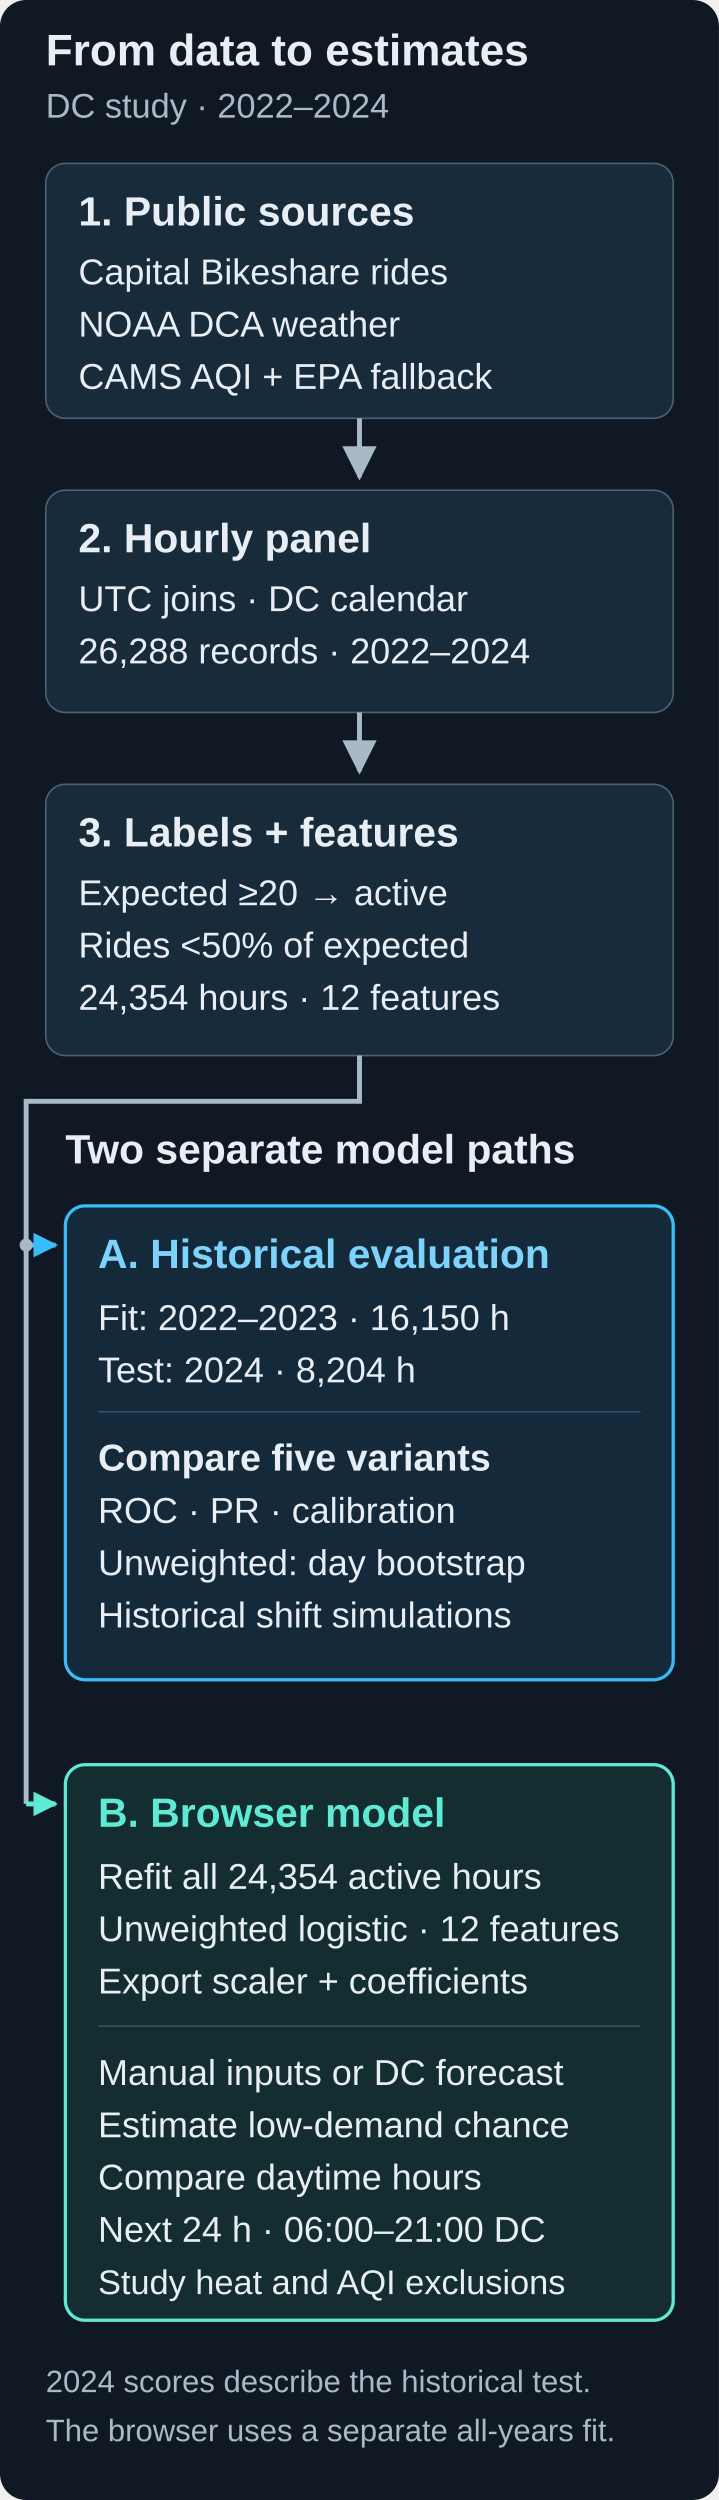
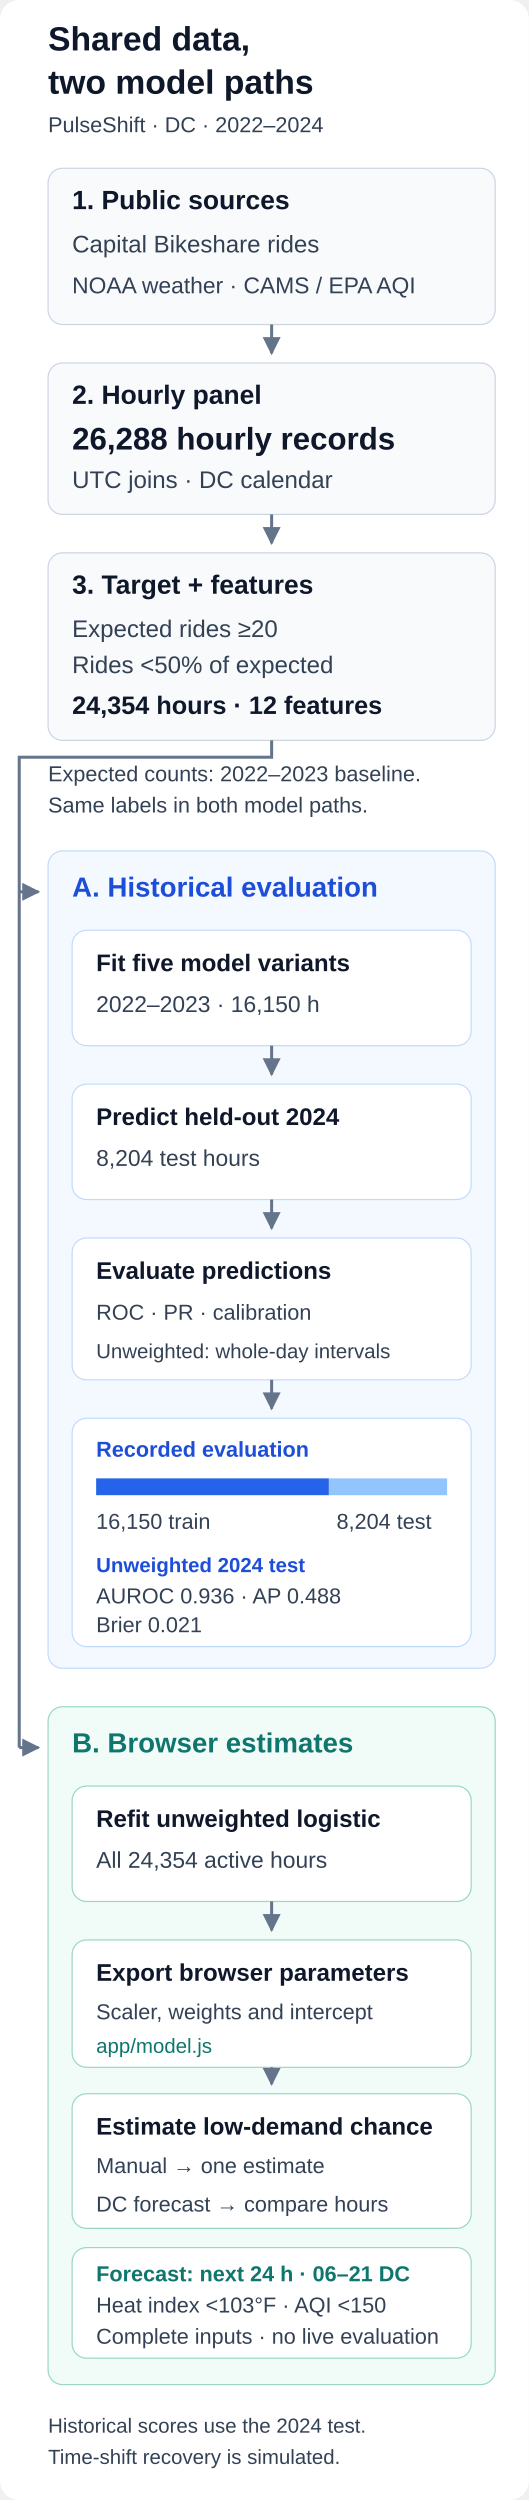
- <svg xmlns="http://www.w3.org/2000/svg" width="440" height="1530" viewBox="0 0 440 1530" role="img" aria-labelledby="title description">
+ <svg xmlns="http://www.w3.org/2000/svg" width="440" height="2080" viewBox="0 0 440 2080" role="img" aria-labelledby="title description">
  <defs>
-     <marker id="arrow" viewBox="0 0 10 10" refX="9" refY="5" markerWidth="7" markerHeight="7" orient="auto">
-       <path d="M0 0 L10 5 L0 10 Z" fill="#a8b9c8" />
-     </marker>
-     <marker id="research-arrow" viewBox="0 0 10 10" refX="9" refY="5" markerWidth="5" markerHeight="5" orient="auto">
-       <path d="M0 0 L10 5 L0 10 Z" fill="#38bdf8" />
-     </marker>
-     <marker id="browser-arrow" viewBox="0 0 10 10" refX="9" refY="5" markerWidth="5" markerHeight="5" orient="auto">
-       <path d="M0 0 L10 5 L0 10 Z" fill="#5eead4" />
+     <marker id="arrow" viewBox="0 0 10 10" refX="9" refY="5" markerWidth="6" markerHeight="6" orient="auto">
+       <path d="M0 0 L10 5 L0 10 Z" fill="#64748b" />
    </marker>
  </defs>
-   <rect width="440" height="1530" rx="16" fill="#101923" />
-   <g font-family="Arial, sans-serif" fill="#e8eef4">
-     <text x="28" y="40" font-size="27" font-weight="700">From data to estimates</text>
-     <text x="28" y="72" font-size="21" fill="#a8b9c8">DC study · 2022–2024</text>
-     <g id="sources">
-       <rect x="28" y="100" width="384" height="156" rx="12" fill="#182b3b" stroke="#496174" />
-       <text x="48" y="138" font-size="25" font-weight="700">1. Public sources</text>
-       <text x="48" y="174" font-size="22">Capital Bikeshare rides</text>
-       <text x="48" y="206" font-size="22">NOAA DCA weather</text>
-       <text x="48" y="238" font-size="22">CAMS AQI + EPA fallback</text>
+   <rect width="440" height="2080" rx="16" fill="#ffffff" />
+   <g font-family="Arial, sans-serif" fill="#0f172a">
+     <text x="40" y="42" font-size="28" fill="#0f172a" font-weight="700">Shared data,</text>
+     <text x="40" y="78" font-size="28" fill="#0f172a" font-weight="700">two model paths</text>
+     <text x="40" y="110" font-size="18" fill="#334155">PulseShift · DC · 2022–2024</text>
+     <g id="public-sources">
+       <rect x="40" y="140" width="372" height="130" rx="12" fill="#f8fafc" stroke="#cbd5e1" />
+       <text x="60" y="174" font-size="22" fill="#0f172a" font-weight="700">1. Public sources</text>
+       <text x="60" y="210" font-size="20" fill="#334155">Capital Bikeshare rides</text>
+       <text x="60" y="244" font-size="19" fill="#334155">NOAA weather · CAMS / EPA AQI</text>
    </g>
-     <path d="M220 256 V292" fill="none" stroke="#a8b9c8" stroke-width="3" marker-end="url(#arrow)" />
+     <path d="M226 270 V294" fill="none" stroke="#64748b" stroke-width="2.5" marker-end="url(#arrow)" />
    <g id="hourly-panel">
-       <rect x="28" y="300" width="384" height="136" rx="12" fill="#182b3b" stroke="#496174" />
-       <text x="48" y="338" font-size="25" font-weight="700">2. Hourly panel</text>
-       <text x="48" y="374" font-size="22">UTC joins · DC calendar</text>
-       <text x="48" y="406" font-size="22">26,288 records · 2022–2024</text>
+       <rect x="40" y="302" width="372" height="126" rx="12" fill="#f8fafc" stroke="#cbd5e1" />
+       <text x="60" y="336" font-size="22" fill="#0f172a" font-weight="700">2. Hourly panel</text>
+       <text x="60" y="374" font-size="26" fill="#0f172a" font-weight="700">26,288 hourly records</text>
+       <text x="60" y="406" font-size="20" fill="#334155">UTC joins · DC calendar</text>
    </g>
-     <path d="M220 436 V472" fill="none" stroke="#a8b9c8" stroke-width="3" marker-end="url(#arrow)" />
-     <g id="labels-and-features">
-       <rect x="28" y="480" width="384" height="166" rx="12" fill="#182b3b" stroke="#496174" />
-       <text x="48" y="518" font-size="25" font-weight="700">3. Labels + features</text>
-       <text x="48" y="554" font-size="22">Expected ≥20 → active</text>
-       <text x="48" y="586" font-size="22">Rides &lt;50% of expected</text>
-       <text x="48" y="618" font-size="22">24,354 hours · 12 features</text>
+     <path d="M226 428 V452" fill="none" stroke="#64748b" stroke-width="2.5" marker-end="url(#arrow)" />
+     <g id="target-and-features">
+       <rect x="40" y="460" width="372" height="156" rx="12" fill="#f8fafc" stroke="#cbd5e1" />
+       <text x="60" y="494" font-size="22" fill="#0f172a" font-weight="700">3. Target + features</text>
+       <text x="60" y="530" font-size="20" fill="#334155">Expected rides ≥20</text>
+       <text x="60" y="560" font-size="20" fill="#334155">Rides &lt;50% of expected</text>
+       <text x="60" y="594" font-size="21" fill="#0f172a" font-weight="700">24,354 hours · 12 features</text>
    </g>
-     <path d="M220 646 V674 H16 V1104" fill="none" stroke="#a8b9c8" stroke-width="3" />
-     <text x="40" y="712" font-size="25" font-weight="700">Two separate model paths</text>
-     <path d="M16 762 H34" fill="none" stroke="#38bdf8" stroke-width="3" marker-end="url(#research-arrow)" />
-     <path d="M16 1104 H34" fill="none" stroke="#5eead4" stroke-width="3" marker-end="url(#browser-arrow)" />
-     <circle cx="16" cy="762" r="4" fill="#a8b9c8" />
+     <text x="40" y="650" font-size="18" fill="#334155">Expected counts: 2022–2023 baseline.</text>
+     <text x="40" y="676" font-size="18" fill="#334155">Same labels in both model paths.</text>
+     <path d="M226 616 V630 H16 V1454" fill="none" stroke="#64748b" stroke-width="2.5" />
+     <path d="M16 742 H32" fill="none" stroke="#64748b" stroke-width="2.5" marker-end="url(#arrow)" />
+     <path d="M16 1454 H32" fill="none" stroke="#64748b" stroke-width="2.5" marker-end="url(#arrow)" />
    <g id="historical-evaluation">
-       <rect x="40" y="738" width="372" height="290" rx="12" fill="#142a3a" stroke="#38bdf8" stroke-width="2" />
-       <text x="60" y="776" font-size="25" font-weight="700" fill="#7dd3fc">A. Historical evaluation</text>
-       <text x="60" y="814" font-size="22">Fit: 2022–2023 · 16,150 h</text>
-       <text x="60" y="846" font-size="22">Test: 2024 · 8,204 h</text>
-       <path d="M60 864 H392" stroke="#34516a" />
-       <text x="60" y="900" font-size="23" font-weight="700">Compare five variants</text>
-       <text x="60" y="932" font-size="22">ROC · PR · calibration</text>
-       <text x="60" y="964" font-size="22">Unweighted: day bootstrap</text>
-       <text x="60" y="996" font-size="22">Historical shift simulations</text>
+       <rect x="40" y="708" width="372" height="680" rx="12" fill="#f4f8ff" stroke="#bfdbfe" />
+       <text x="60" y="746" font-size="23" fill="#1d4ed8" font-weight="700">A. Historical evaluation</text>
+       <rect x="60" y="774" width="332" height="96" rx="12" fill="#ffffff" stroke="#bfdbfe" />
+       <rect x="60" y="902" width="332" height="96" rx="12" fill="#ffffff" stroke="#bfdbfe" />
+       <rect x="60" y="1030" width="332" height="118" rx="12" fill="#ffffff" stroke="#bfdbfe" />
+       <rect x="60" y="1180" width="332" height="190" rx="12" fill="#ffffff" stroke="#bfdbfe" />
+       <path d="M226 870 V894" fill="none" stroke="#64748b" stroke-width="2.5" marker-end="url(#arrow)" />
+       <path d="M226 998 V1022" fill="none" stroke="#64748b" stroke-width="2.5" marker-end="url(#arrow)" />
+       <path d="M226 1148 V1172" fill="none" stroke="#64748b" stroke-width="2.5" marker-end="url(#arrow)" />
+       <text x="80" y="808" font-size="20" fill="#0f172a" font-weight="700">Fit five model variants</text>
+       <text x="80" y="842" font-size="19" fill="#334155">2022–2023 · 16,150 h</text>
+       <text x="80" y="936" font-size="20" fill="#0f172a" font-weight="700">Predict held-out 2024</text>
+       <text x="80" y="970" font-size="19" fill="#334155">8,204 test hours</text>
+       <text x="80" y="1064" font-size="20" fill="#0f172a" font-weight="700">Evaluate predictions</text>
+       <text x="80" y="1098" font-size="18" fill="#334155">ROC · PR · calibration</text>
+       <text x="80" y="1130" font-size="17" fill="#334155">Unweighted: whole-day intervals</text>
+       <text x="80" y="1212" font-size="18" fill="#1d4ed8" font-weight="700">Recorded evaluation</text>
+       <rect x="80" y="1230" width="193.636" height="14" rx="0" fill="#2563eb" stroke="none" />
+       <rect x="273.636" y="1230" width="98.364" height="14" rx="0" fill="#93c5fd" stroke="none" />
+       <text x="80" y="1272" font-size="18" fill="#334155">16,150 train</text>
+       <text x="280" y="1272" font-size="18" fill="#334155">8,204 test</text>
+       <text x="80" y="1308" font-size="17" fill="#1d4ed8" font-weight="700">Unweighted 2024 test</text>
+       <text x="80" y="1334" font-size="18" fill="#334155">AUROC 0.936 · AP 0.488</text>
+       <text x="80" y="1358" font-size="18" fill="#334155">Brier 0.021</text>
    </g>
-     <g id="browser-model">
-       <rect x="40" y="1080" width="372" height="340" rx="12" fill="#132d30" stroke="#5eead4" stroke-width="2" />
-       <text x="60" y="1118" font-size="25" font-weight="700" fill="#5eead4">B. Browser model</text>
-       <text x="60" y="1156" font-size="22">Refit all 24,354 active hours</text>
-       <text x="60" y="1188" font-size="22">Unweighted logistic · 12 features</text>
-       <text x="60" y="1220" font-size="22">Export scaler + coefficients</text>
-       <path d="M60 1240 H392" stroke="#34565a" />
-       <text x="60" y="1276" font-size="22">Manual inputs or DC forecast</text>
-       <text x="60" y="1308" font-size="22">Estimate low-demand chance</text>
-       <text x="60" y="1340" font-size="22">Compare daytime hours</text>
-       <text x="60" y="1372" font-size="22">Next 24 h · 06:00–21:00 DC</text>
-       <text x="60" y="1404" font-size="21">Study heat and AQI exclusions</text>
+     <g id="browser-estimates">
+       <rect x="40" y="1420" width="372" height="564" rx="12" fill="#f1fbf8" stroke="#99d6c8" />
+       <text x="60" y="1458" font-size="23" fill="#0f766e" font-weight="700">B. Browser estimates</text>
+       <rect x="60" y="1486" width="332" height="96" rx="12" fill="#ffffff" stroke="#99d6c8" />
+       <rect x="60" y="1614" width="332" height="106" rx="12" fill="#ffffff" stroke="#99d6c8" />
+       <rect x="60" y="1742" width="332" height="112" rx="12" fill="#ffffff" stroke="#99d6c8" />
+       <rect x="60" y="1870" width="332" height="92" rx="12" fill="#ffffff" stroke="#99d6c8" />
+       <path d="M226 1582 V1606" fill="none" stroke="#64748b" stroke-width="2.5" marker-end="url(#arrow)" />
+       <path d="M226 1720 V1734" fill="none" stroke="#64748b" stroke-width="2.5" marker-end="url(#arrow)" />
+       <text x="80" y="1520" font-size="20" fill="#0f172a" font-weight="700">Refit unweighted logistic</text>
+       <text x="80" y="1554" font-size="19" fill="#334155">All 24,354 active hours</text>
+       <text x="80" y="1648" font-size="20" fill="#0f172a" font-weight="700">Export browser parameters</text>
+       <text x="80" y="1680" font-size="18" fill="#334155">Scaler, weights and intercept</text>
+       <text x="80" y="1708" font-size="17" fill="#0f766e">app/model.js</text>
+       <text x="80" y="1776" font-size="20" fill="#0f172a" font-weight="700">Estimate low-demand chance</text>
+       <text x="80" y="1808" font-size="18" fill="#334155">Manual → one estimate</text>
+       <text x="80" y="1840" font-size="18" fill="#334155">DC forecast → compare hours</text>
+       <text x="80" y="1898" font-size="18" fill="#0f766e" font-weight="700">Forecast: next 24 h · 06–21 DC</text>
+       <text x="80" y="1924" font-size="18" fill="#334155">Heat index &lt;103°F · AQI &lt;150</text>
+       <text x="80" y="1950" font-size="18" fill="#334155">Complete inputs · no live evaluation</text>
    </g>
-     <text x="28" y="1464" font-size="19" fill="#a8b9c8">2024 scores describe the historical test.</text>
-     <text x="28" y="1494" font-size="19" fill="#a8b9c8">The browser uses a separate all-years fit.</text>
+     <text x="40" y="2024" font-size="17" fill="#334155">Historical scores use the 2024 test.</text>
+     <text x="40" y="2050" font-size="17" fill="#334155">Time-shift recovery is simulated.</text>
  </g>
</svg>
